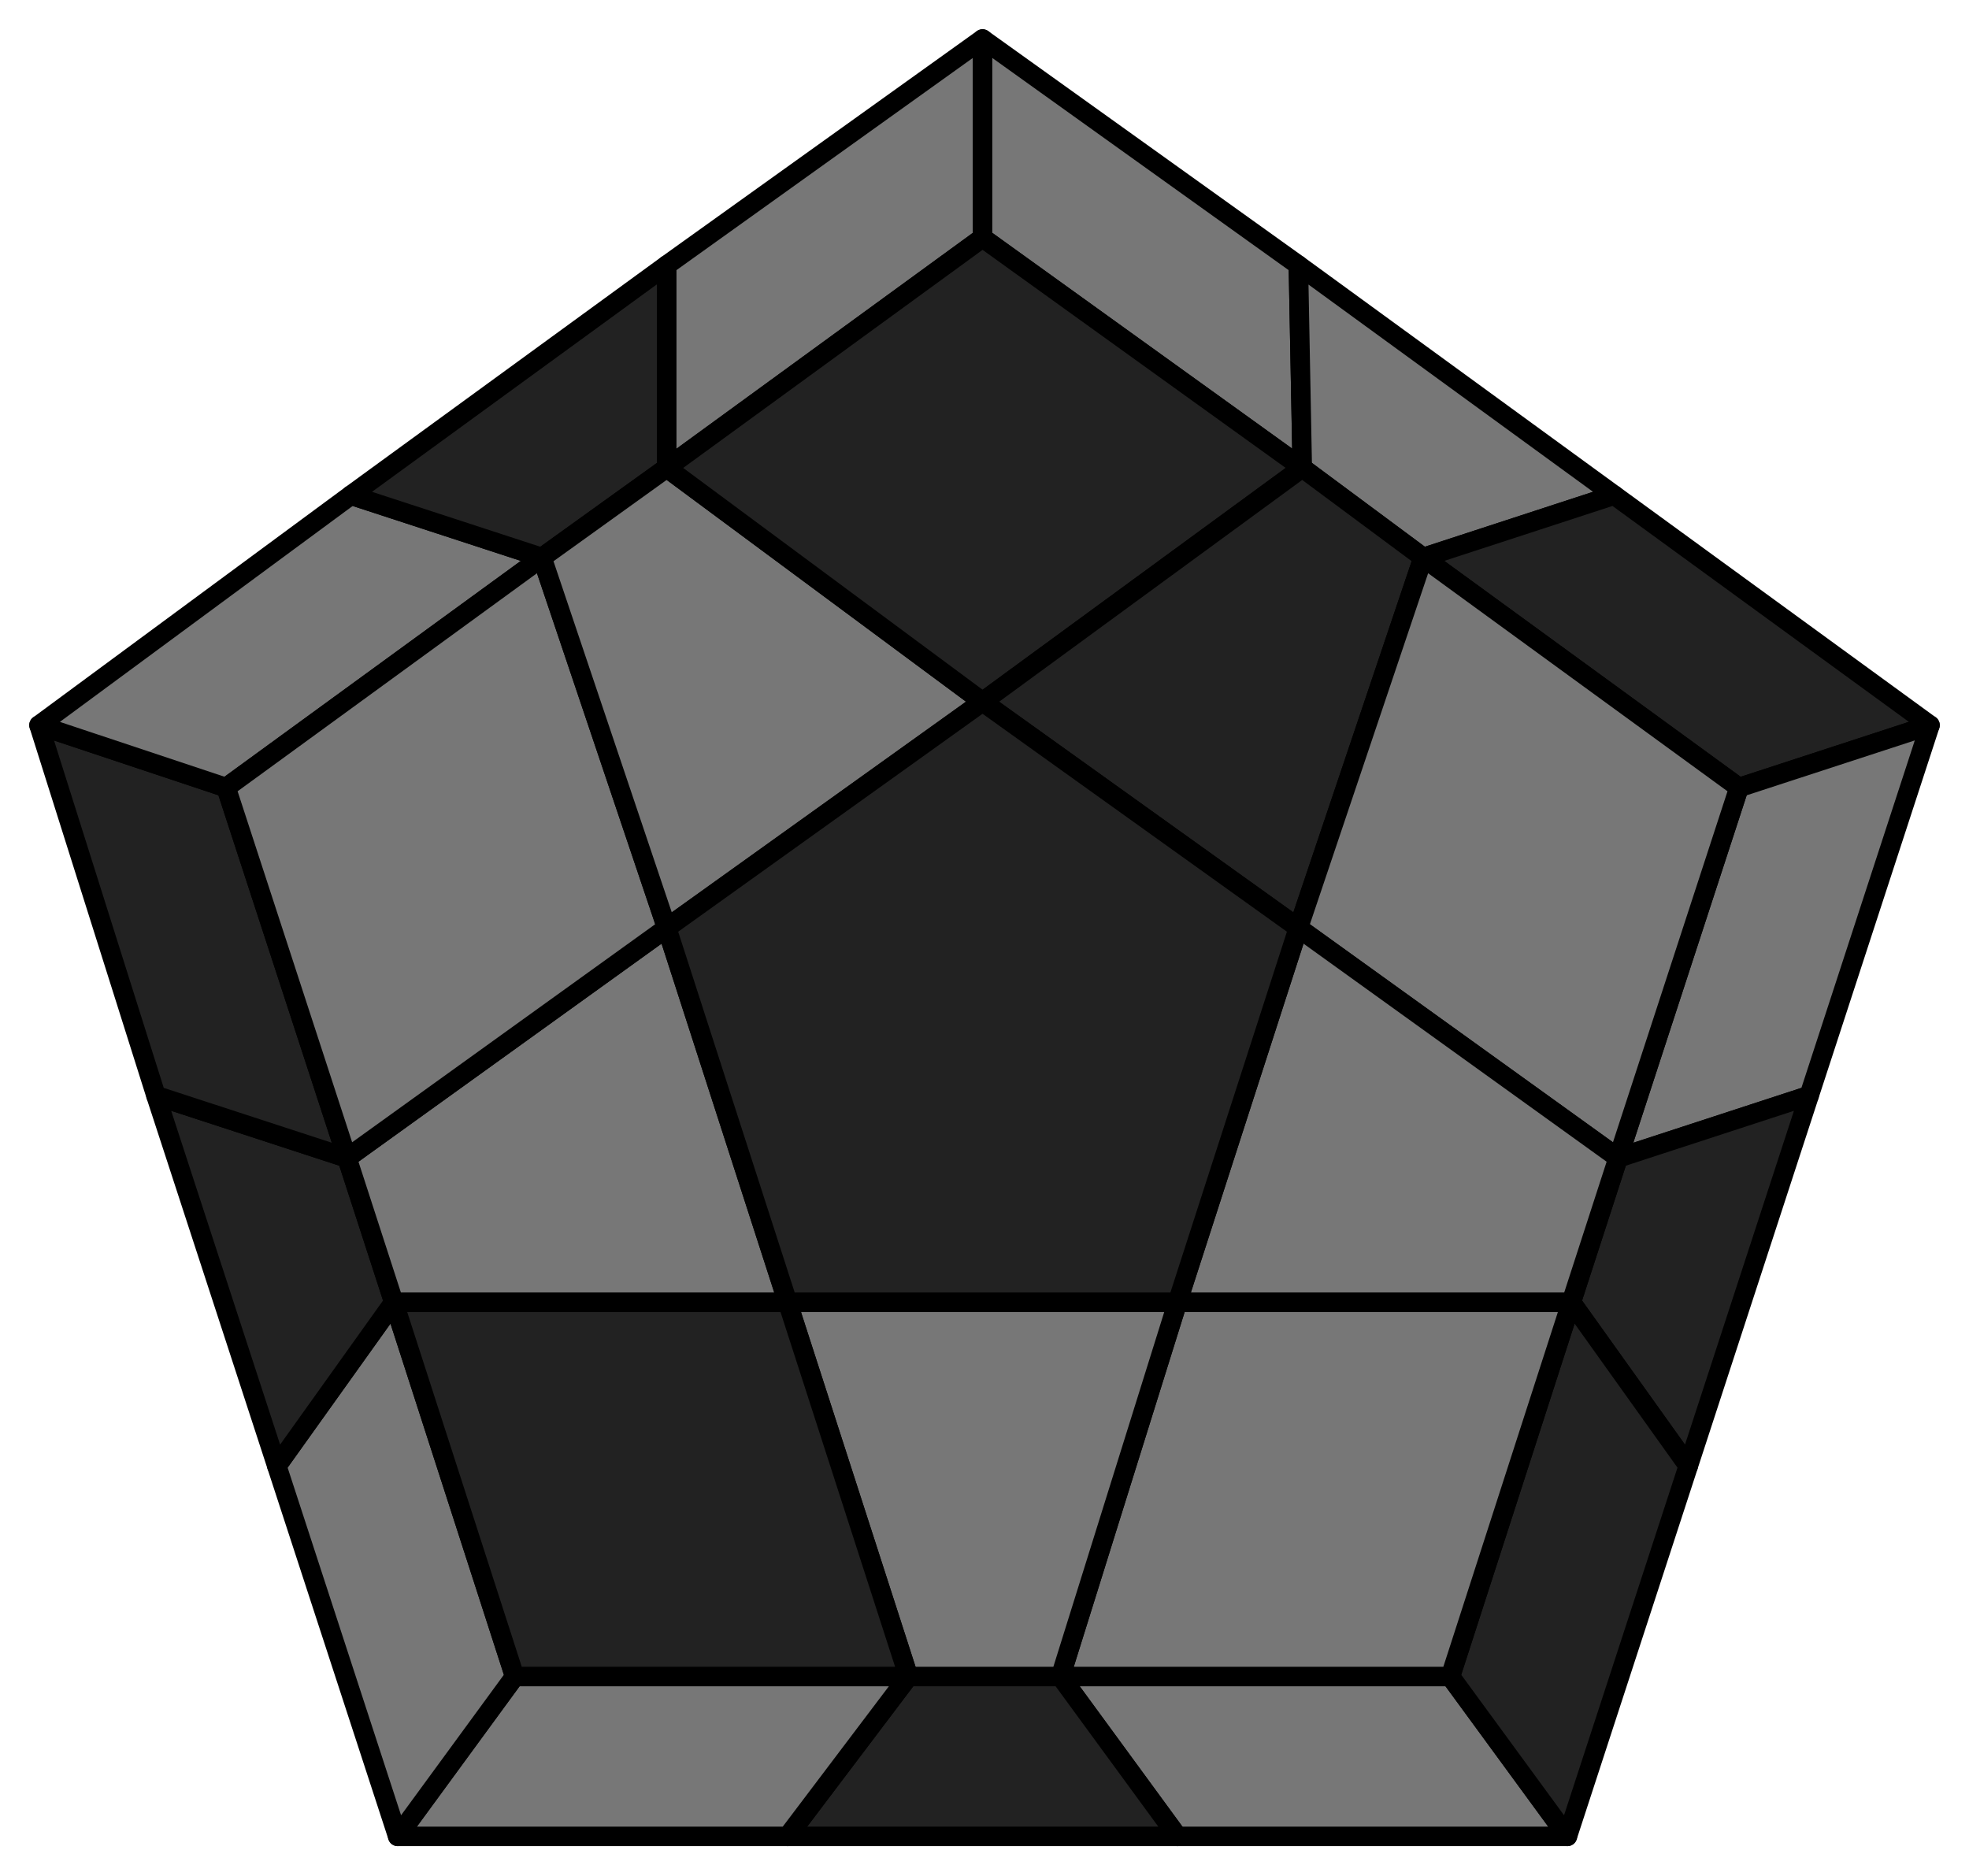
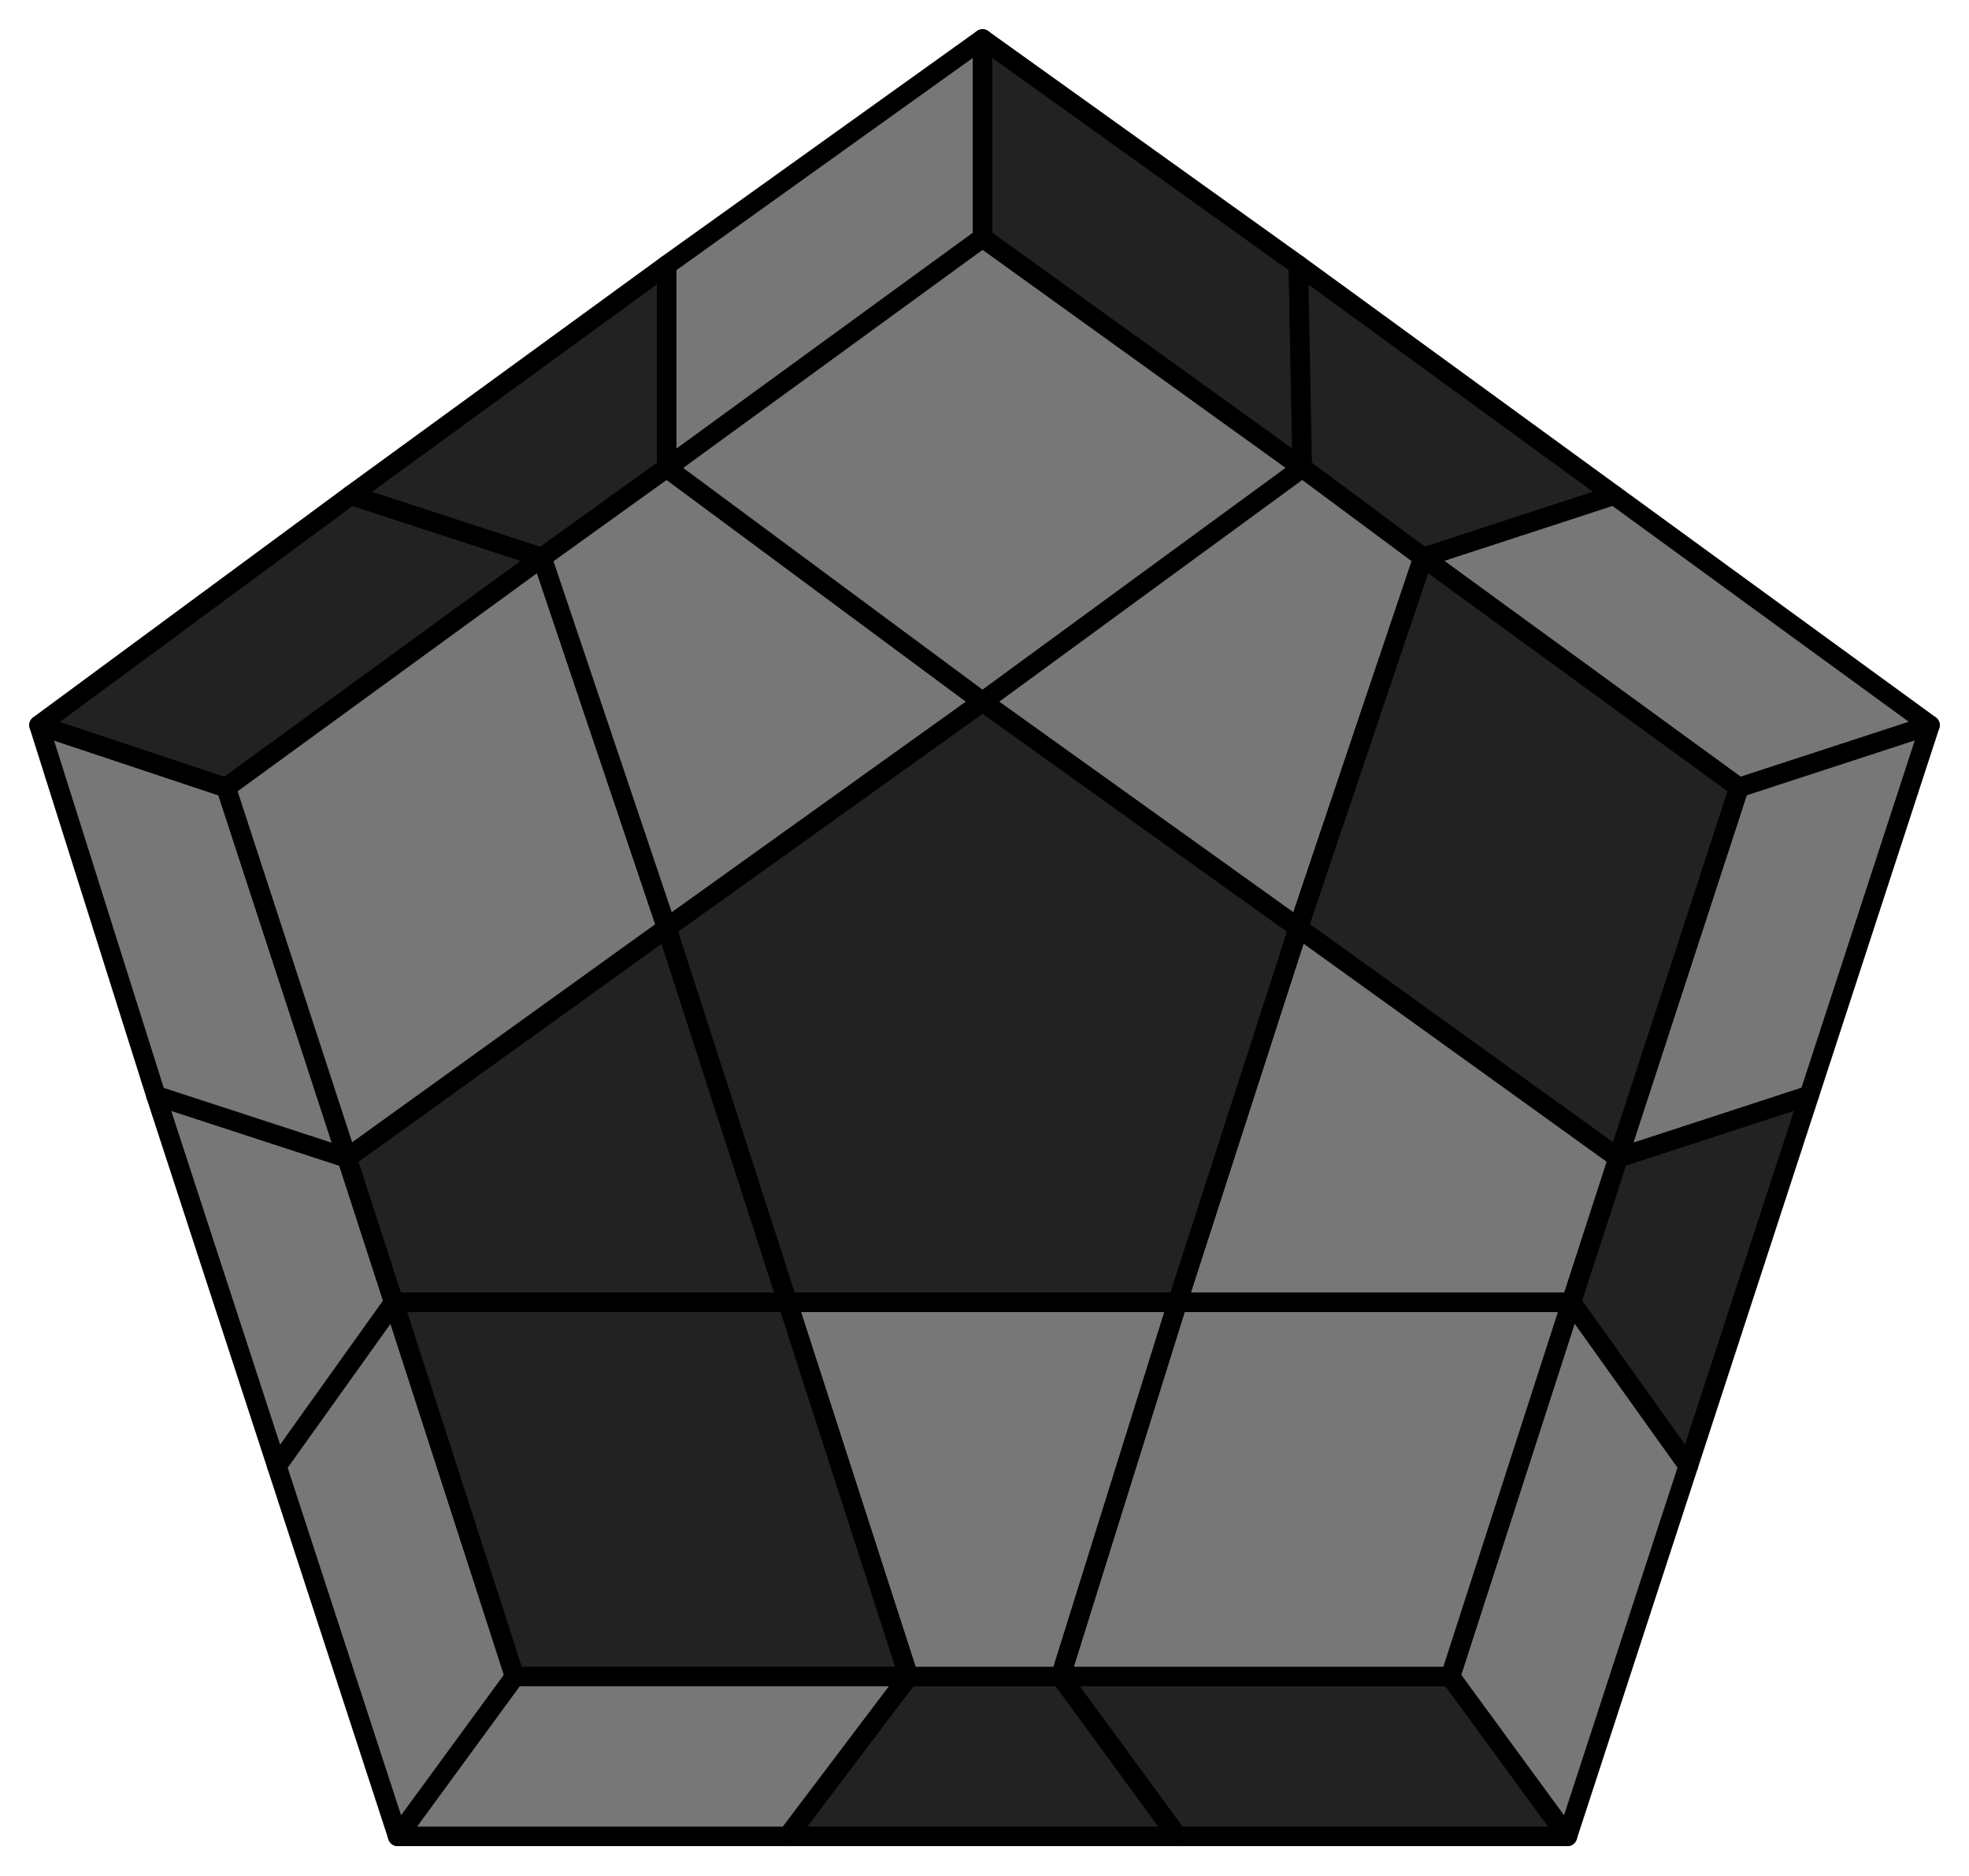
<svg xmlns="http://www.w3.org/2000/svg" id="216" width="505" height="481">
  <style>
polygon { stroke: black; stroke-width: 5px; stroke-linejoin: round;}
.light {fill: #777;}
.dark {fill: #222;}
</style>
-   <polygon class="light" points="402 471 302 471 272 430 372 430" />
+   <polygon class="dark" points="402 471 302 471 272 430 372 430" />
  <polygon class="dark" points="302 471 202 471 233 430 272 430" />
  <polygon class="light" points="202 471 102 471 132 430 233 430" />
  <polygon class="light" points="102 471 71 376 101 334 132 430" />
-   <polygon class="dark" points="71 376 40 281 89 297 101 334" />
-   <polygon class="dark" points="40 281 10 186 58 202 89 297" />
-   <polygon class="light" points="10 186 90 127 139 143 58 202" />
+   <polygon class="light" points="71 376 40 281 89 297 101 334" />
+   <polygon class="light" points="40 281 10 186 58 202 89 297" />
+   <polygon class="dark" points="10 186 90 127 139 143 58 202" />
  <polygon class="dark" points="90 127 171 68 171 120 139 143" />
  <polygon class="light" points="171 68 252 10 252 61 171 120" />
-   <polygon class="light" points="252 10 333 68 334 120 252 61" />
-   <polygon class="light" points="333 68 414 127 365 143 334 120" />
-   <polygon class="dark" points="414 127 495 186 446 202 365 143" />
+   <polygon class="dark" points="252 10 333 68 334 120 252 61" />
+   <polygon class="dark" points="333 68 414 127 365 143 334 120" />
+   <polygon class="light" points="414 127 495 186 446 202 365 143" />
  <polygon class="light" points="495 186 464 281 415 297 446 202" />
  <polygon class="dark" points="464 281 433 376 403 334 415 297" />
-   <polygon class="dark" points="433 376 402 471 372 430 403 334" />
+   <polygon class="light" points="433 376 402 471 372 430 403 334" />
  <polygon class="light" points="372 430 272 430 302 334 403 334" />
  <polygon class="light" points="272 430 233 430 202 334 302 334" />
  <polygon class="dark" points="132 430 101 334 202 334 233 430" />
-   <polygon class="light" points="101 334 89 297 171 238 202 334" />
+   <polygon class="dark" points="101 334 89 297 171 238 202 334" />
  <polygon class="light" points="58 202 139 143 171 238 89 297" />
  <polygon class="light" points="139 143 171 120 252 180 171 238" />
-   <polygon class="dark" points="252 61 334 120 252 180 171 120" />
-   <polygon class="dark" points="334 120 365 143 333 238 252 180" />
-   <polygon class="light" points="446 202 415 297 333 238 365 143" />
+   <polygon class="light" points="252 61 334 120 252 180 171 120" />
+   <polygon class="light" points="334 120 365 143 333 238 252 180" />
+   <polygon class="dark" points="446 202 415 297 333 238 365 143" />
  <polygon class="light" points="415 297 403 334 302 334 333 238" />
  <polygon class="dark" points="302 334 202 334 171 238 252 180 333 238" />
</svg>
